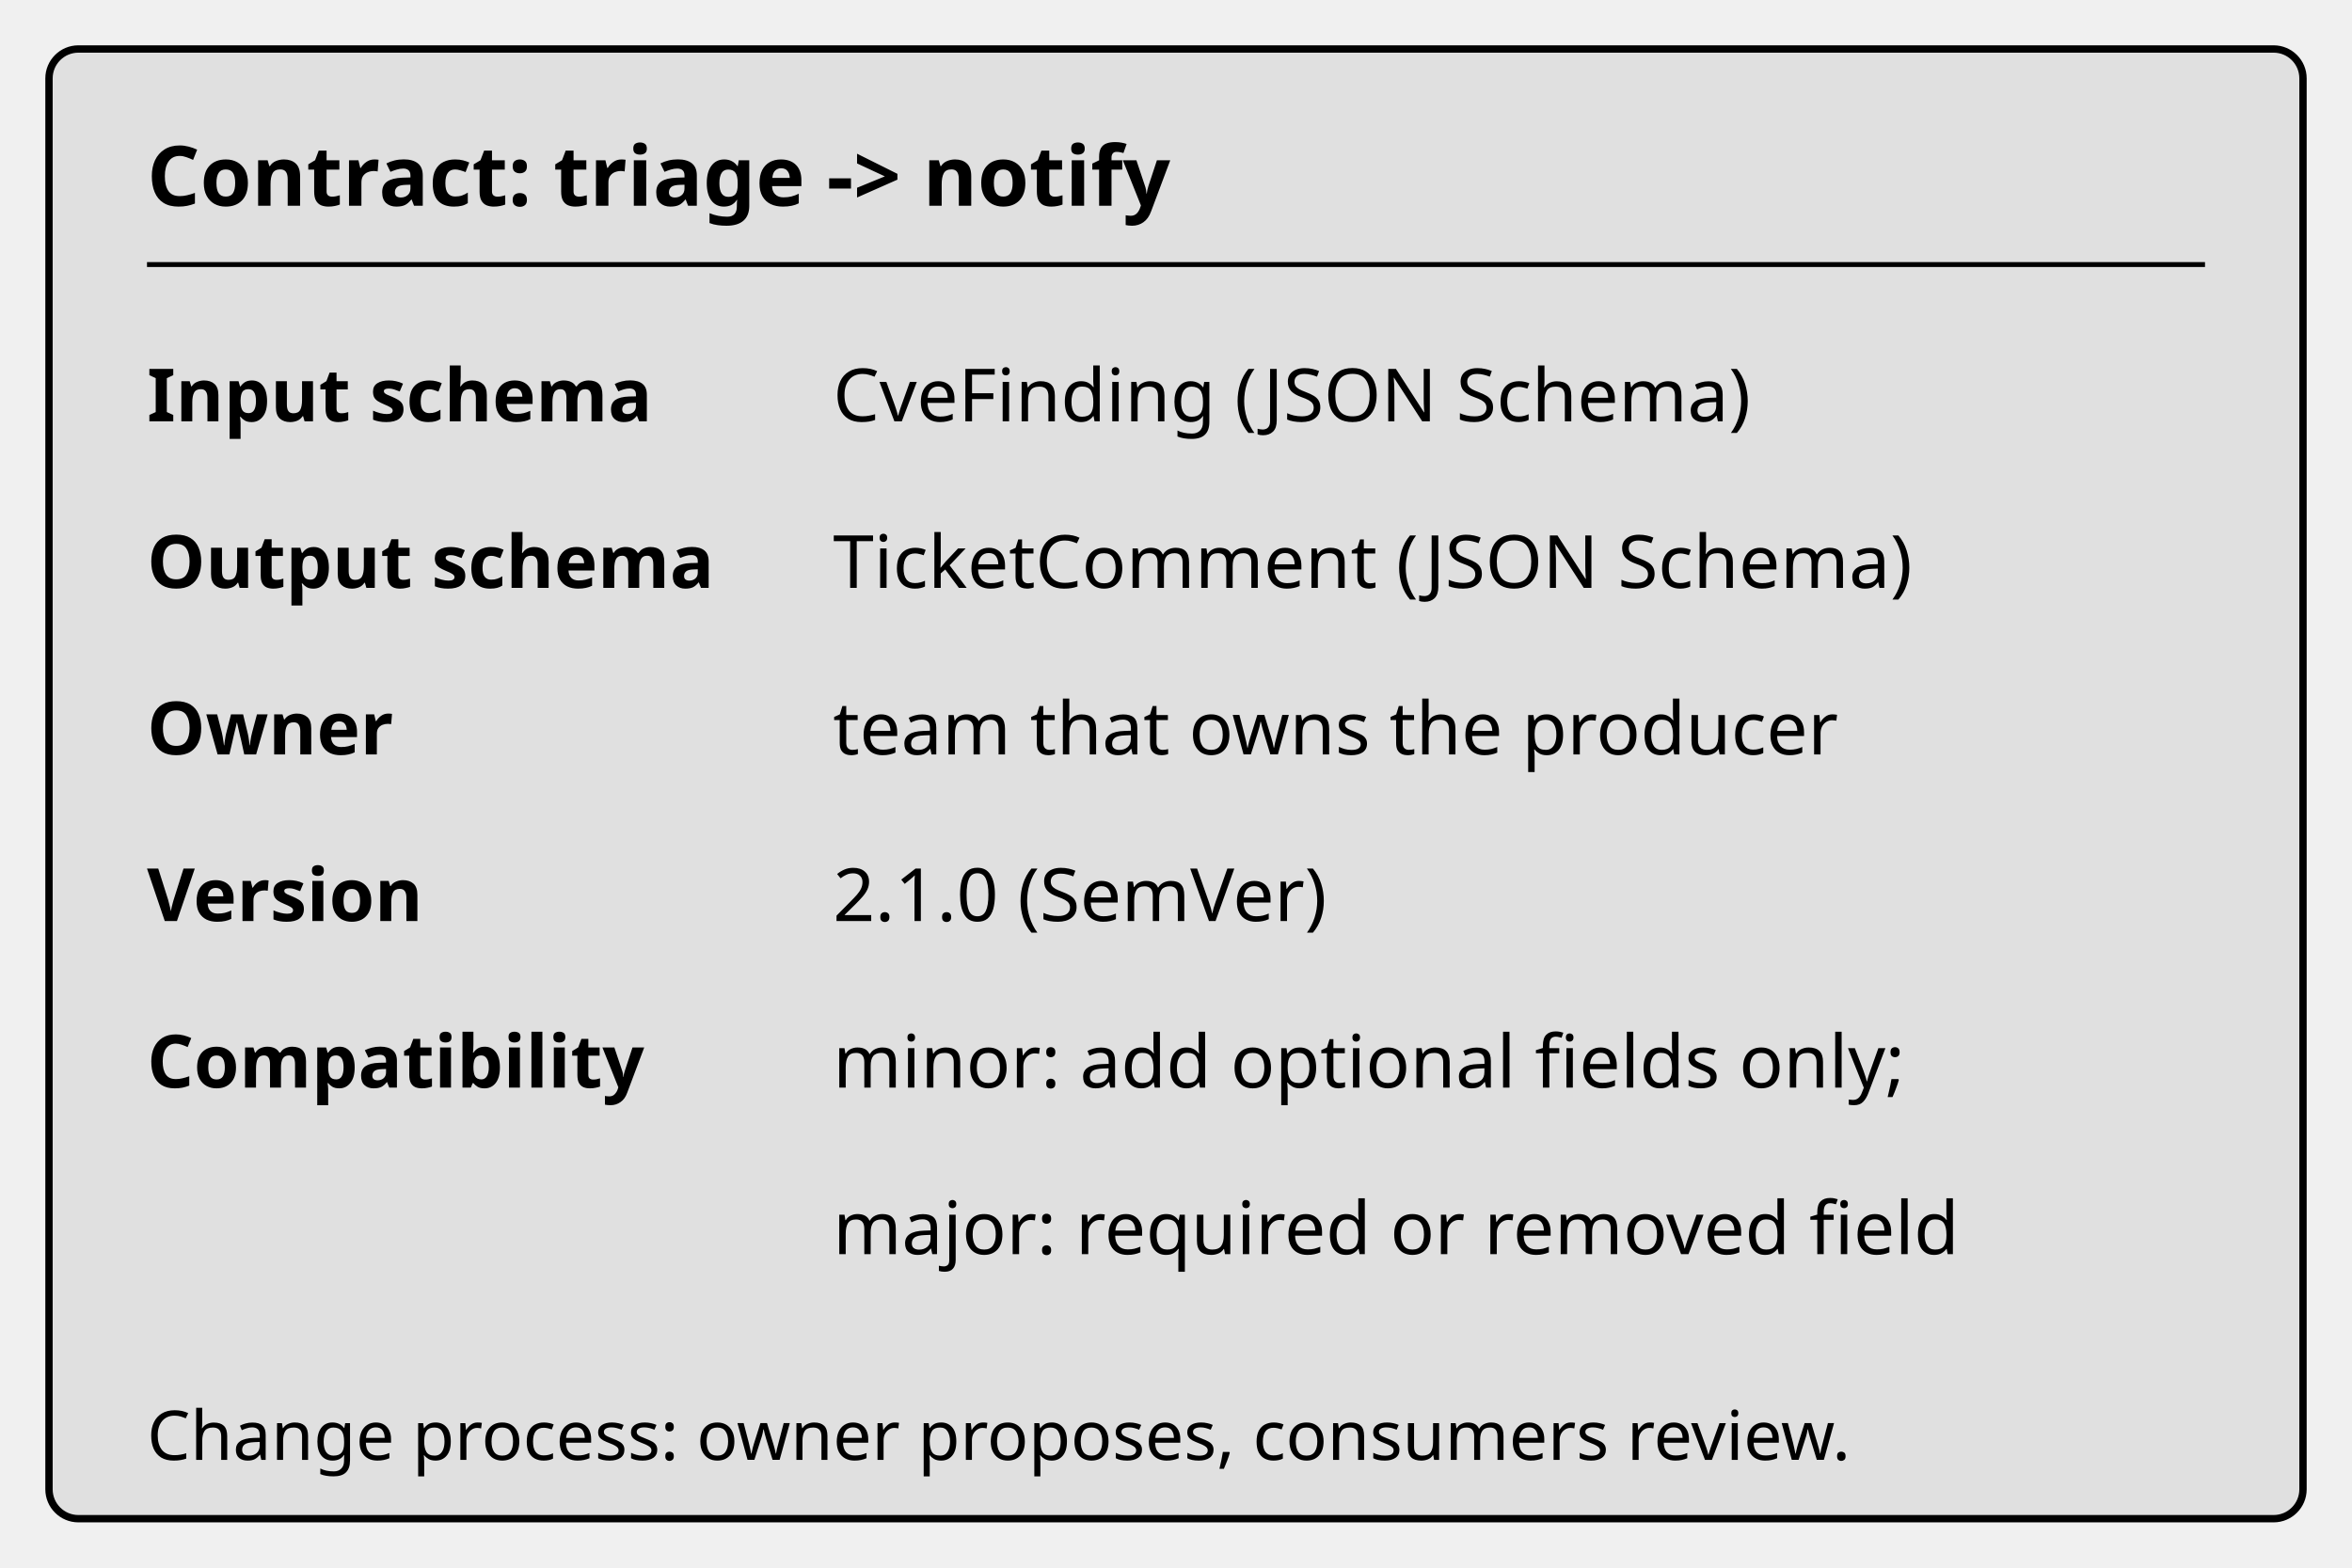
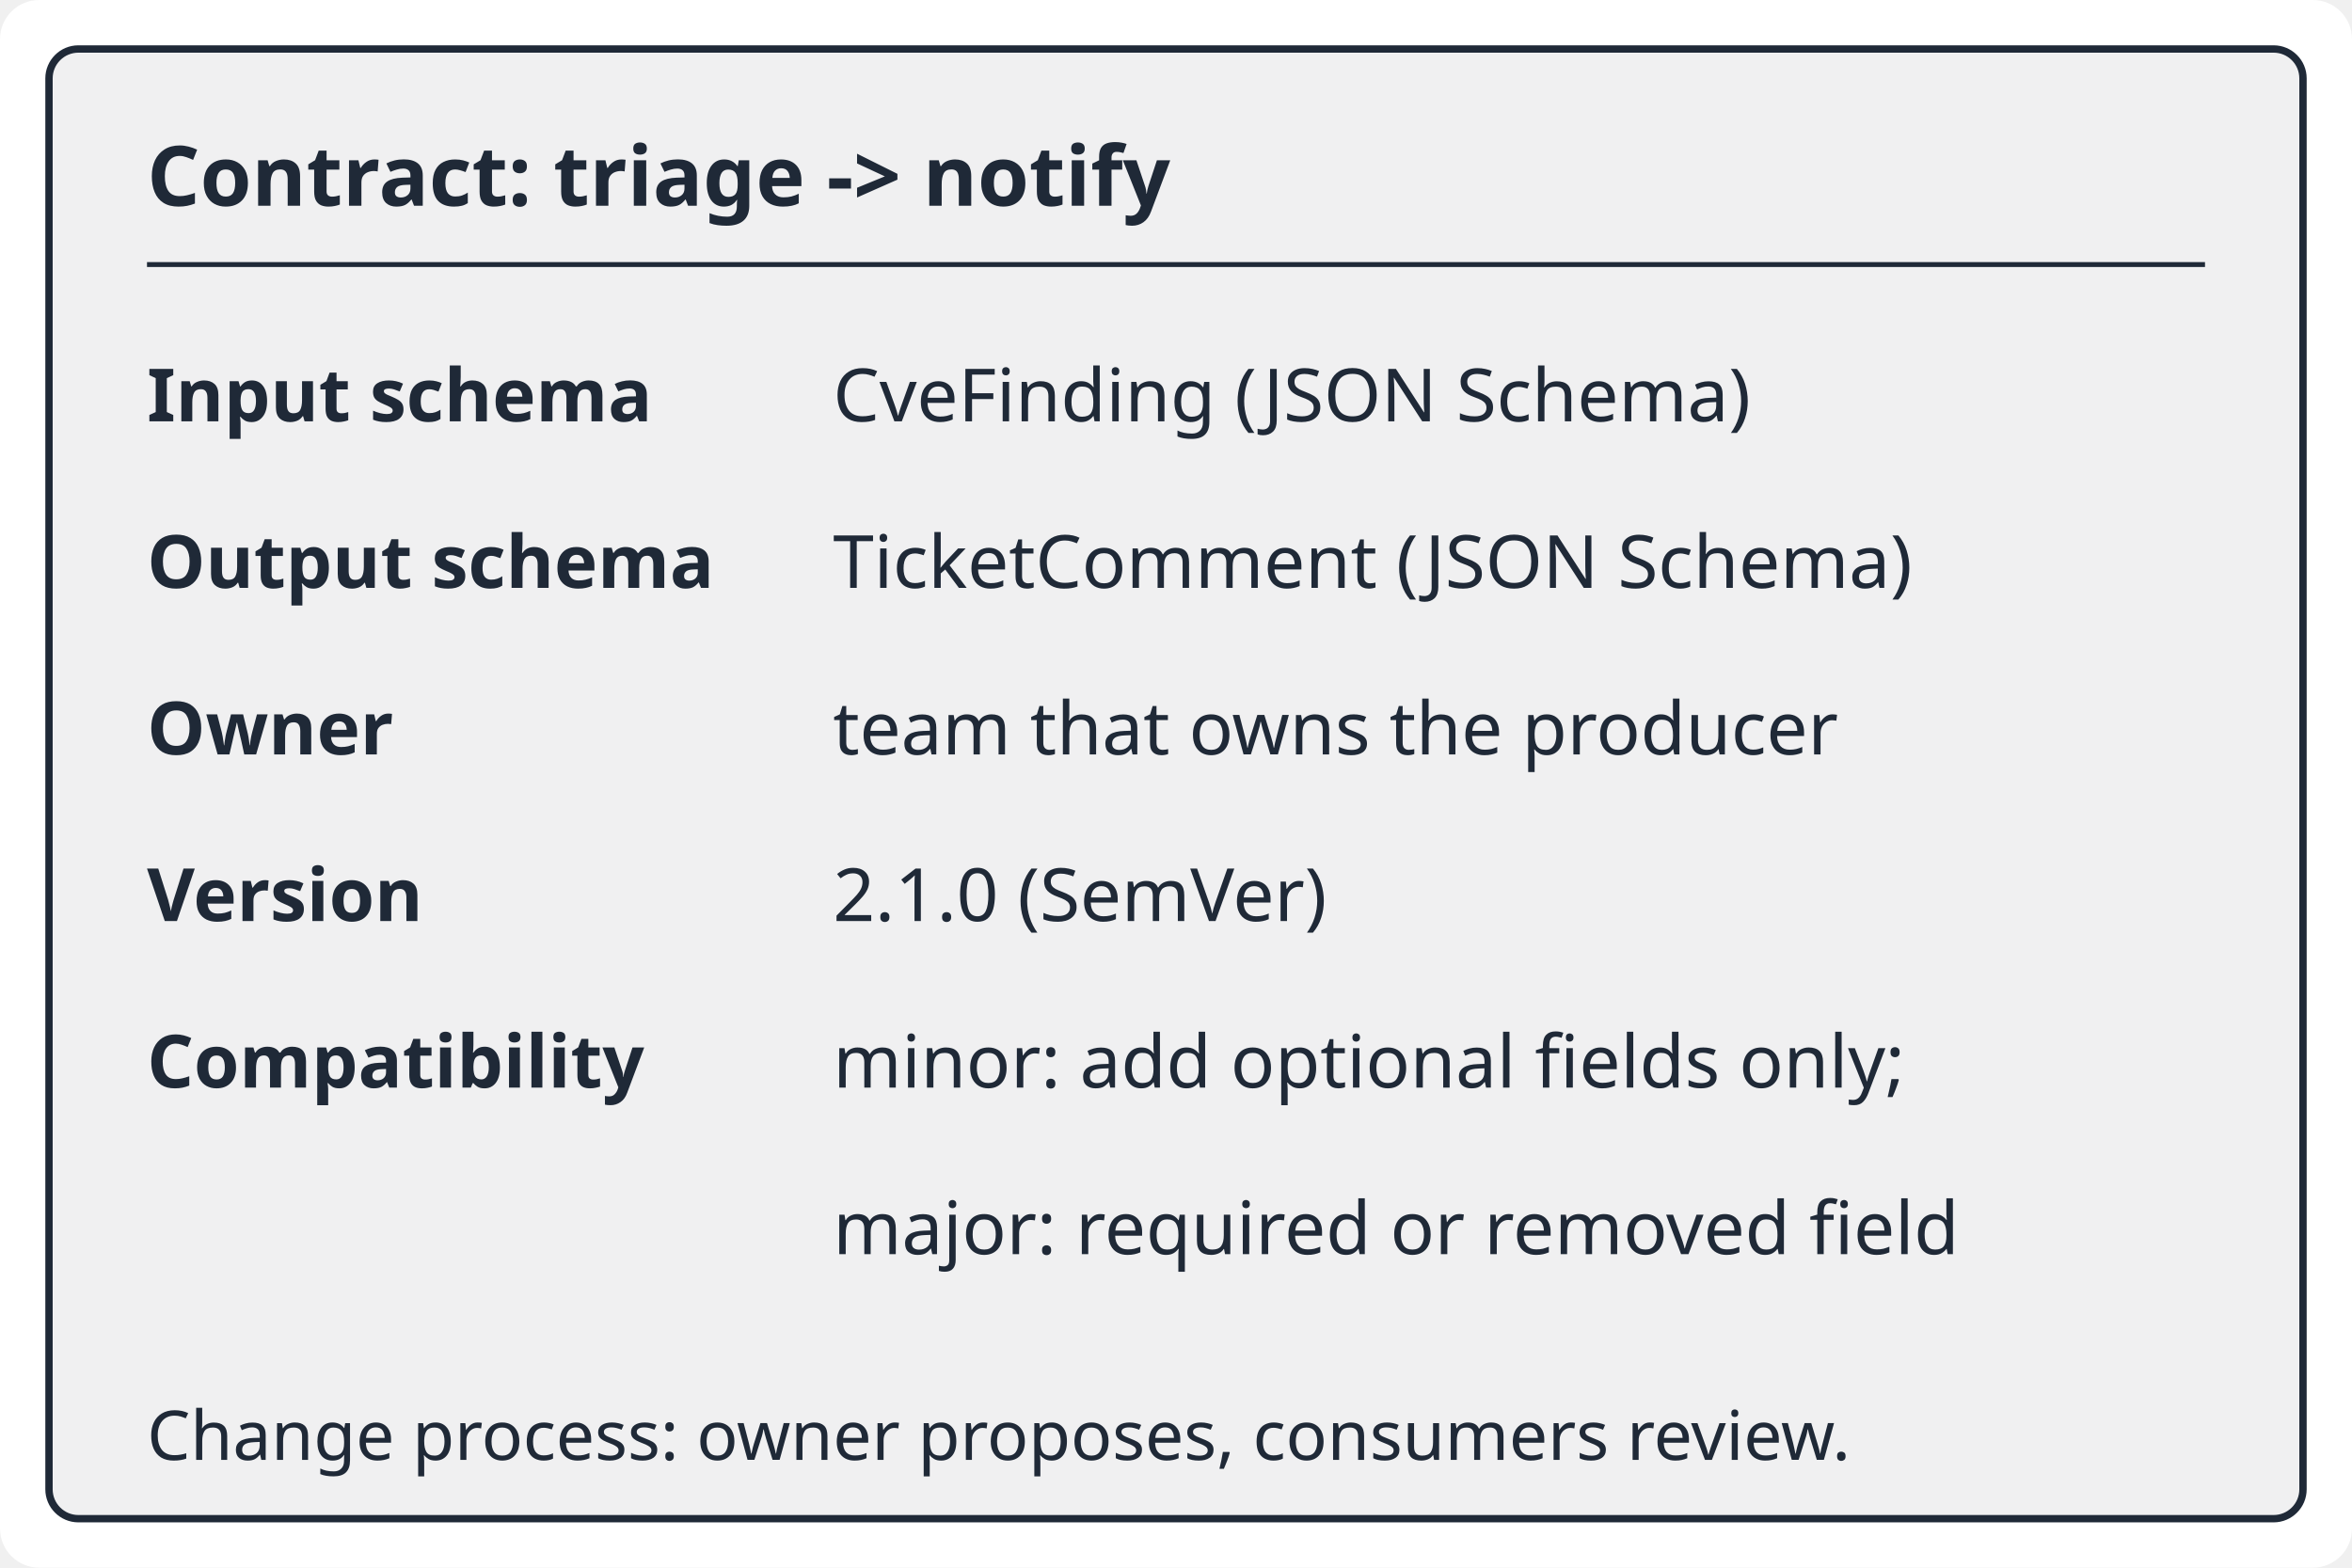
<svg xmlns="http://www.w3.org/2000/svg" viewBox="0 0 480 320" role="img" aria-labelledby="t d" fill="none" font-family="system-ui, sans-serif" color="currentColor">
+   <style>svg{color:#1f2937}</style>
+   <rect class="oax-bg" x="0" y="0" width="480" height="320" rx="8" fill="#ffffff" />
  <defs>
    <marker id="a" viewBox="0 0 10 10" refX="9" refY="5" markerWidth="7" markerHeight="7" orient="auto">
      <path d="M0 0L10 5L0 10z" fill="currentColor" />
    </marker>
  </defs>
  <g fill="currentColor">
    <rect x="10" y="10" width="460" height="300" rx="6" fill="currentColor" fill-opacity="0.07" stroke="currentColor" stroke-width="1.5" />
    <text x="30" y="42" text-anchor="start" font-size="17" font-weight="700">Contract: triage -&gt; notify</text>
    <line x1="30" y1="54" x2="450" y2="54" stroke="currentColor" stroke-width="1" />
    <text x="30" y="86" text-anchor="start" font-size="15" font-weight="700">Input schema</text>
    <text x="170" y="86" text-anchor="start" font-size="15">CveFinding (JSON Schema)</text>
    <text x="30" y="120" text-anchor="start" font-size="15" font-weight="700">Output schema</text>
    <text x="170" y="120" text-anchor="start" font-size="15">TicketComment (JSON Schema)</text>
    <text x="30" y="154" text-anchor="start" font-size="15" font-weight="700">Owner</text>
    <text x="170" y="154" text-anchor="start" font-size="15">team that owns the producer</text>
    <text x="30" y="188" text-anchor="start" font-size="15" font-weight="700">Version</text>
    <text x="170" y="188" text-anchor="start" font-size="15">2.1.0 (SemVer)</text>
    <text x="30" y="222" text-anchor="start" font-size="15" font-weight="700">Compatibility</text>
    <text x="170" y="222" text-anchor="start" font-size="15">minor: add optional fields only;</text>
    <text x="30" y="256" text-anchor="start" font-size="15" font-weight="700" />
    <text x="170" y="256" text-anchor="start" font-size="15">major: required or removed field</text>
    <text x="30" y="298" text-anchor="start" font-size="14">Change process: owner proposes, consumers review.</text>
  </g>
</svg>
